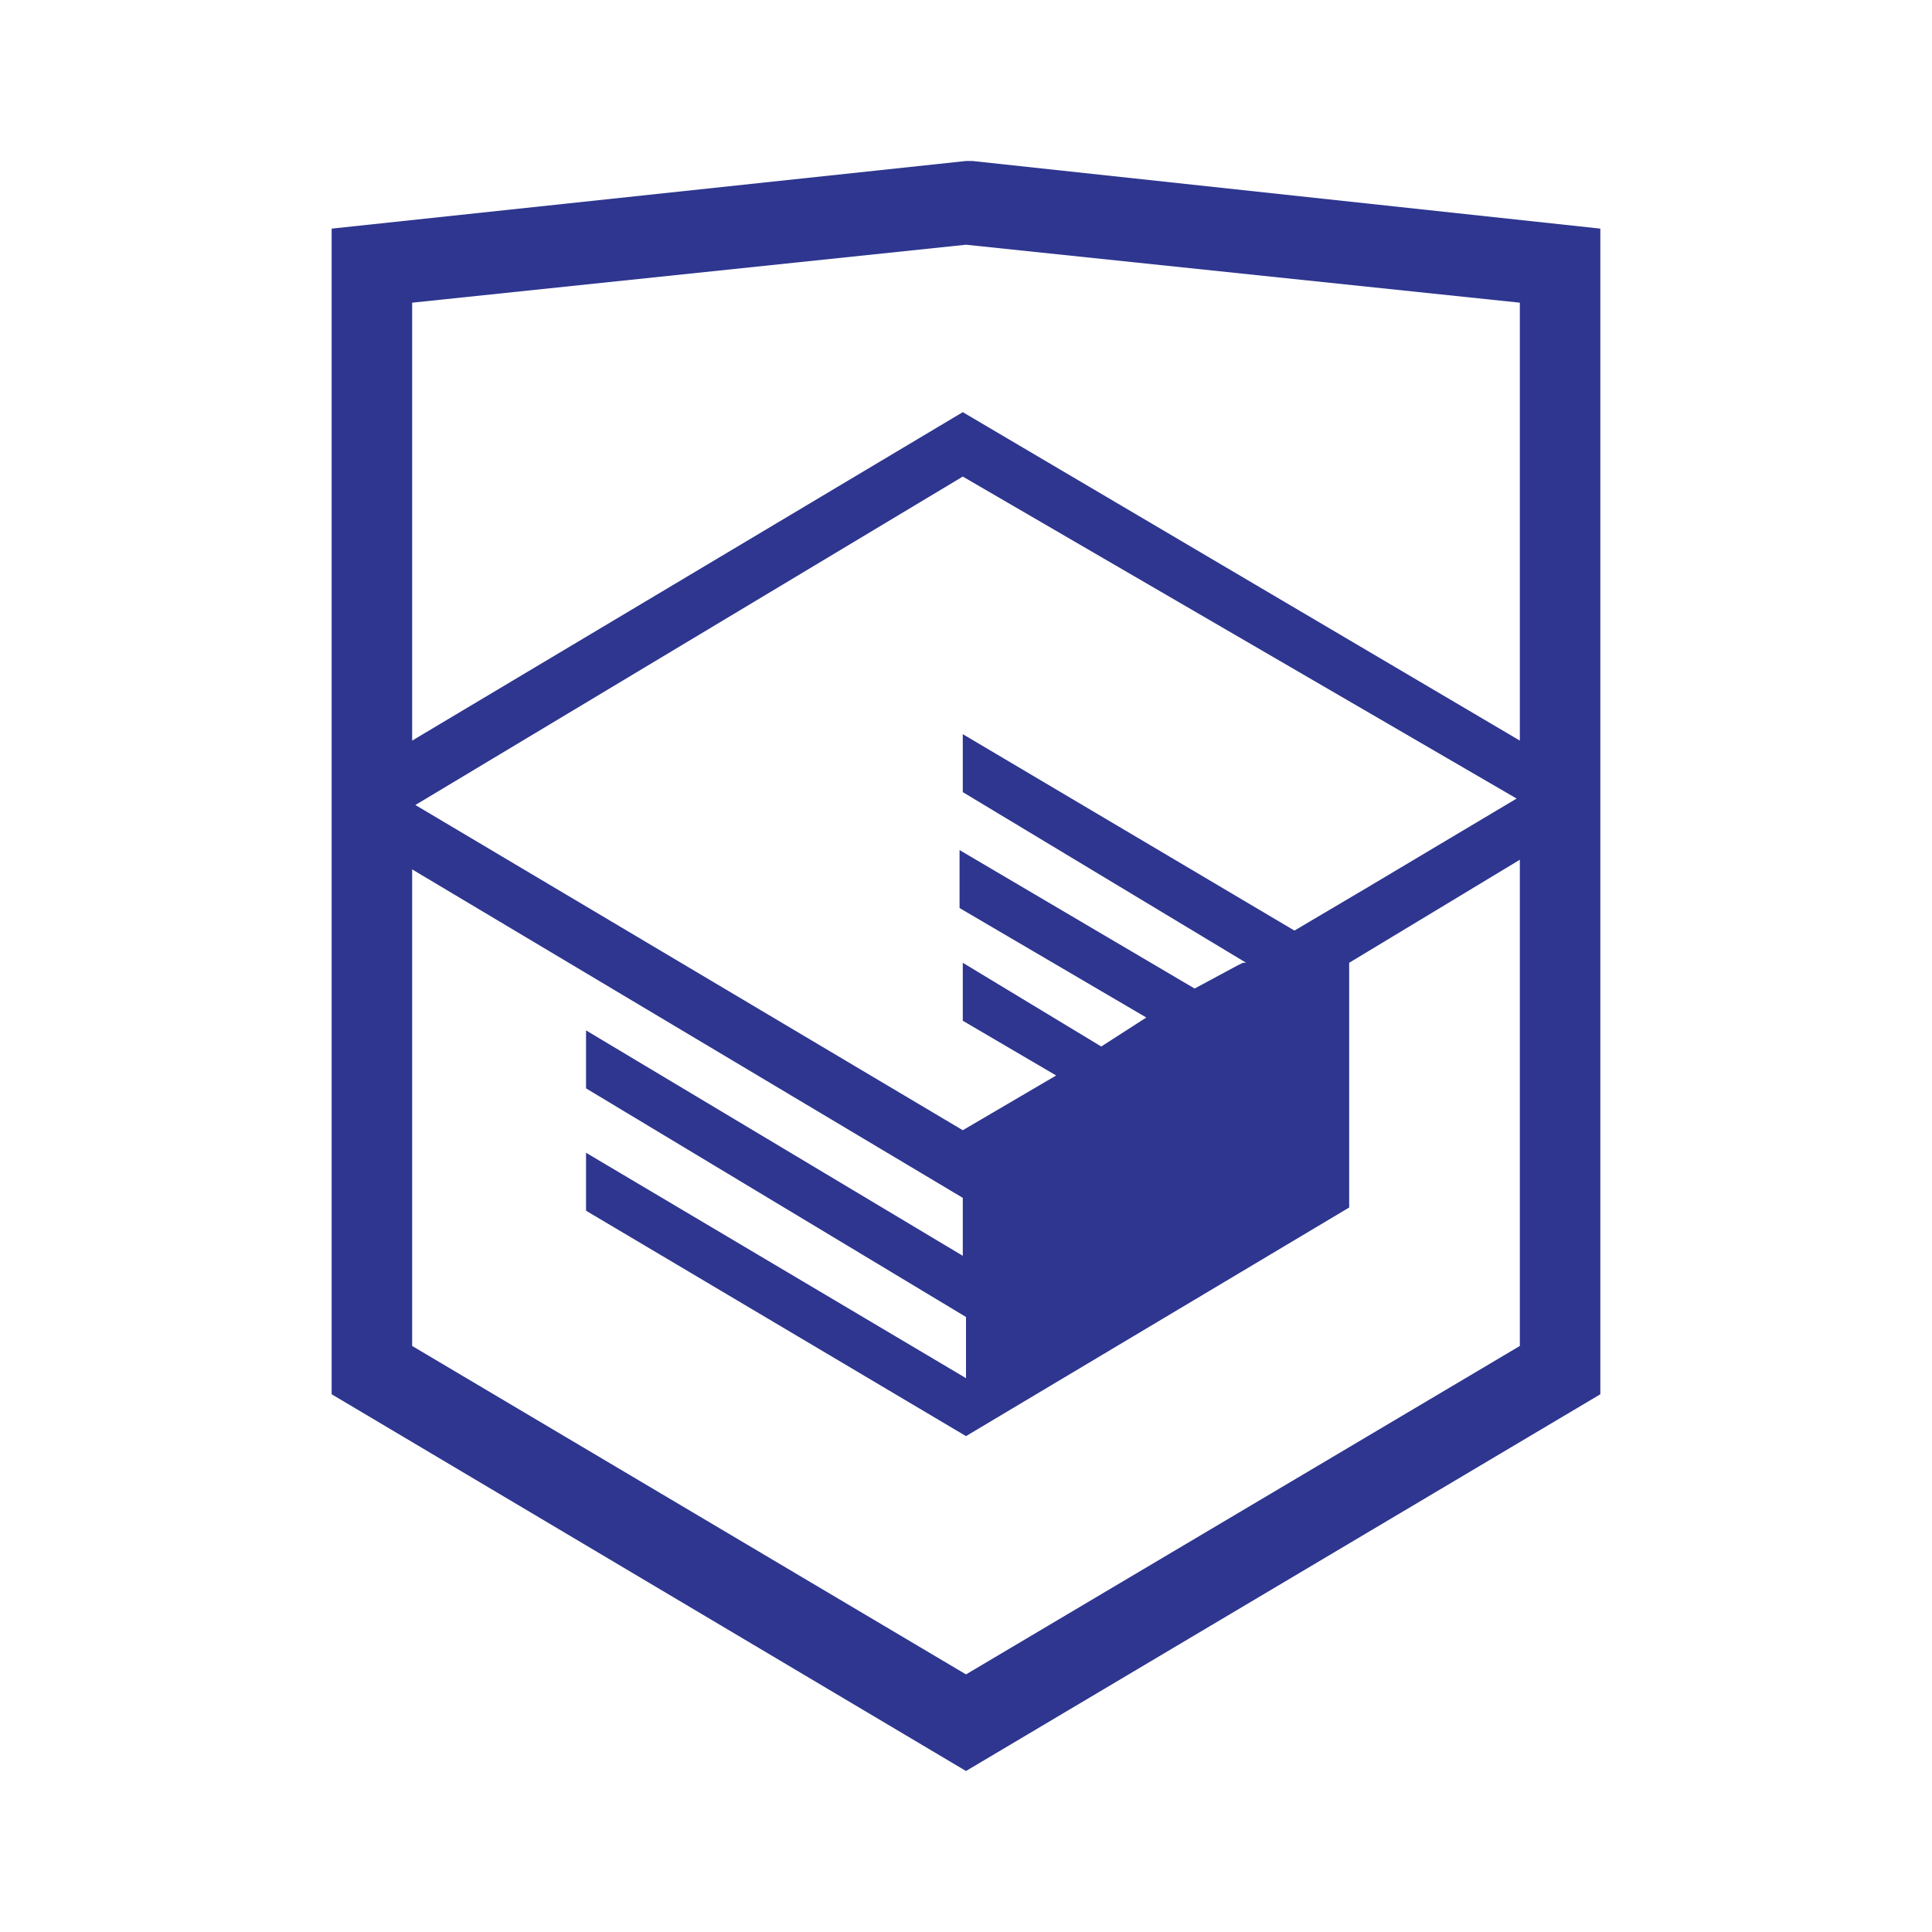
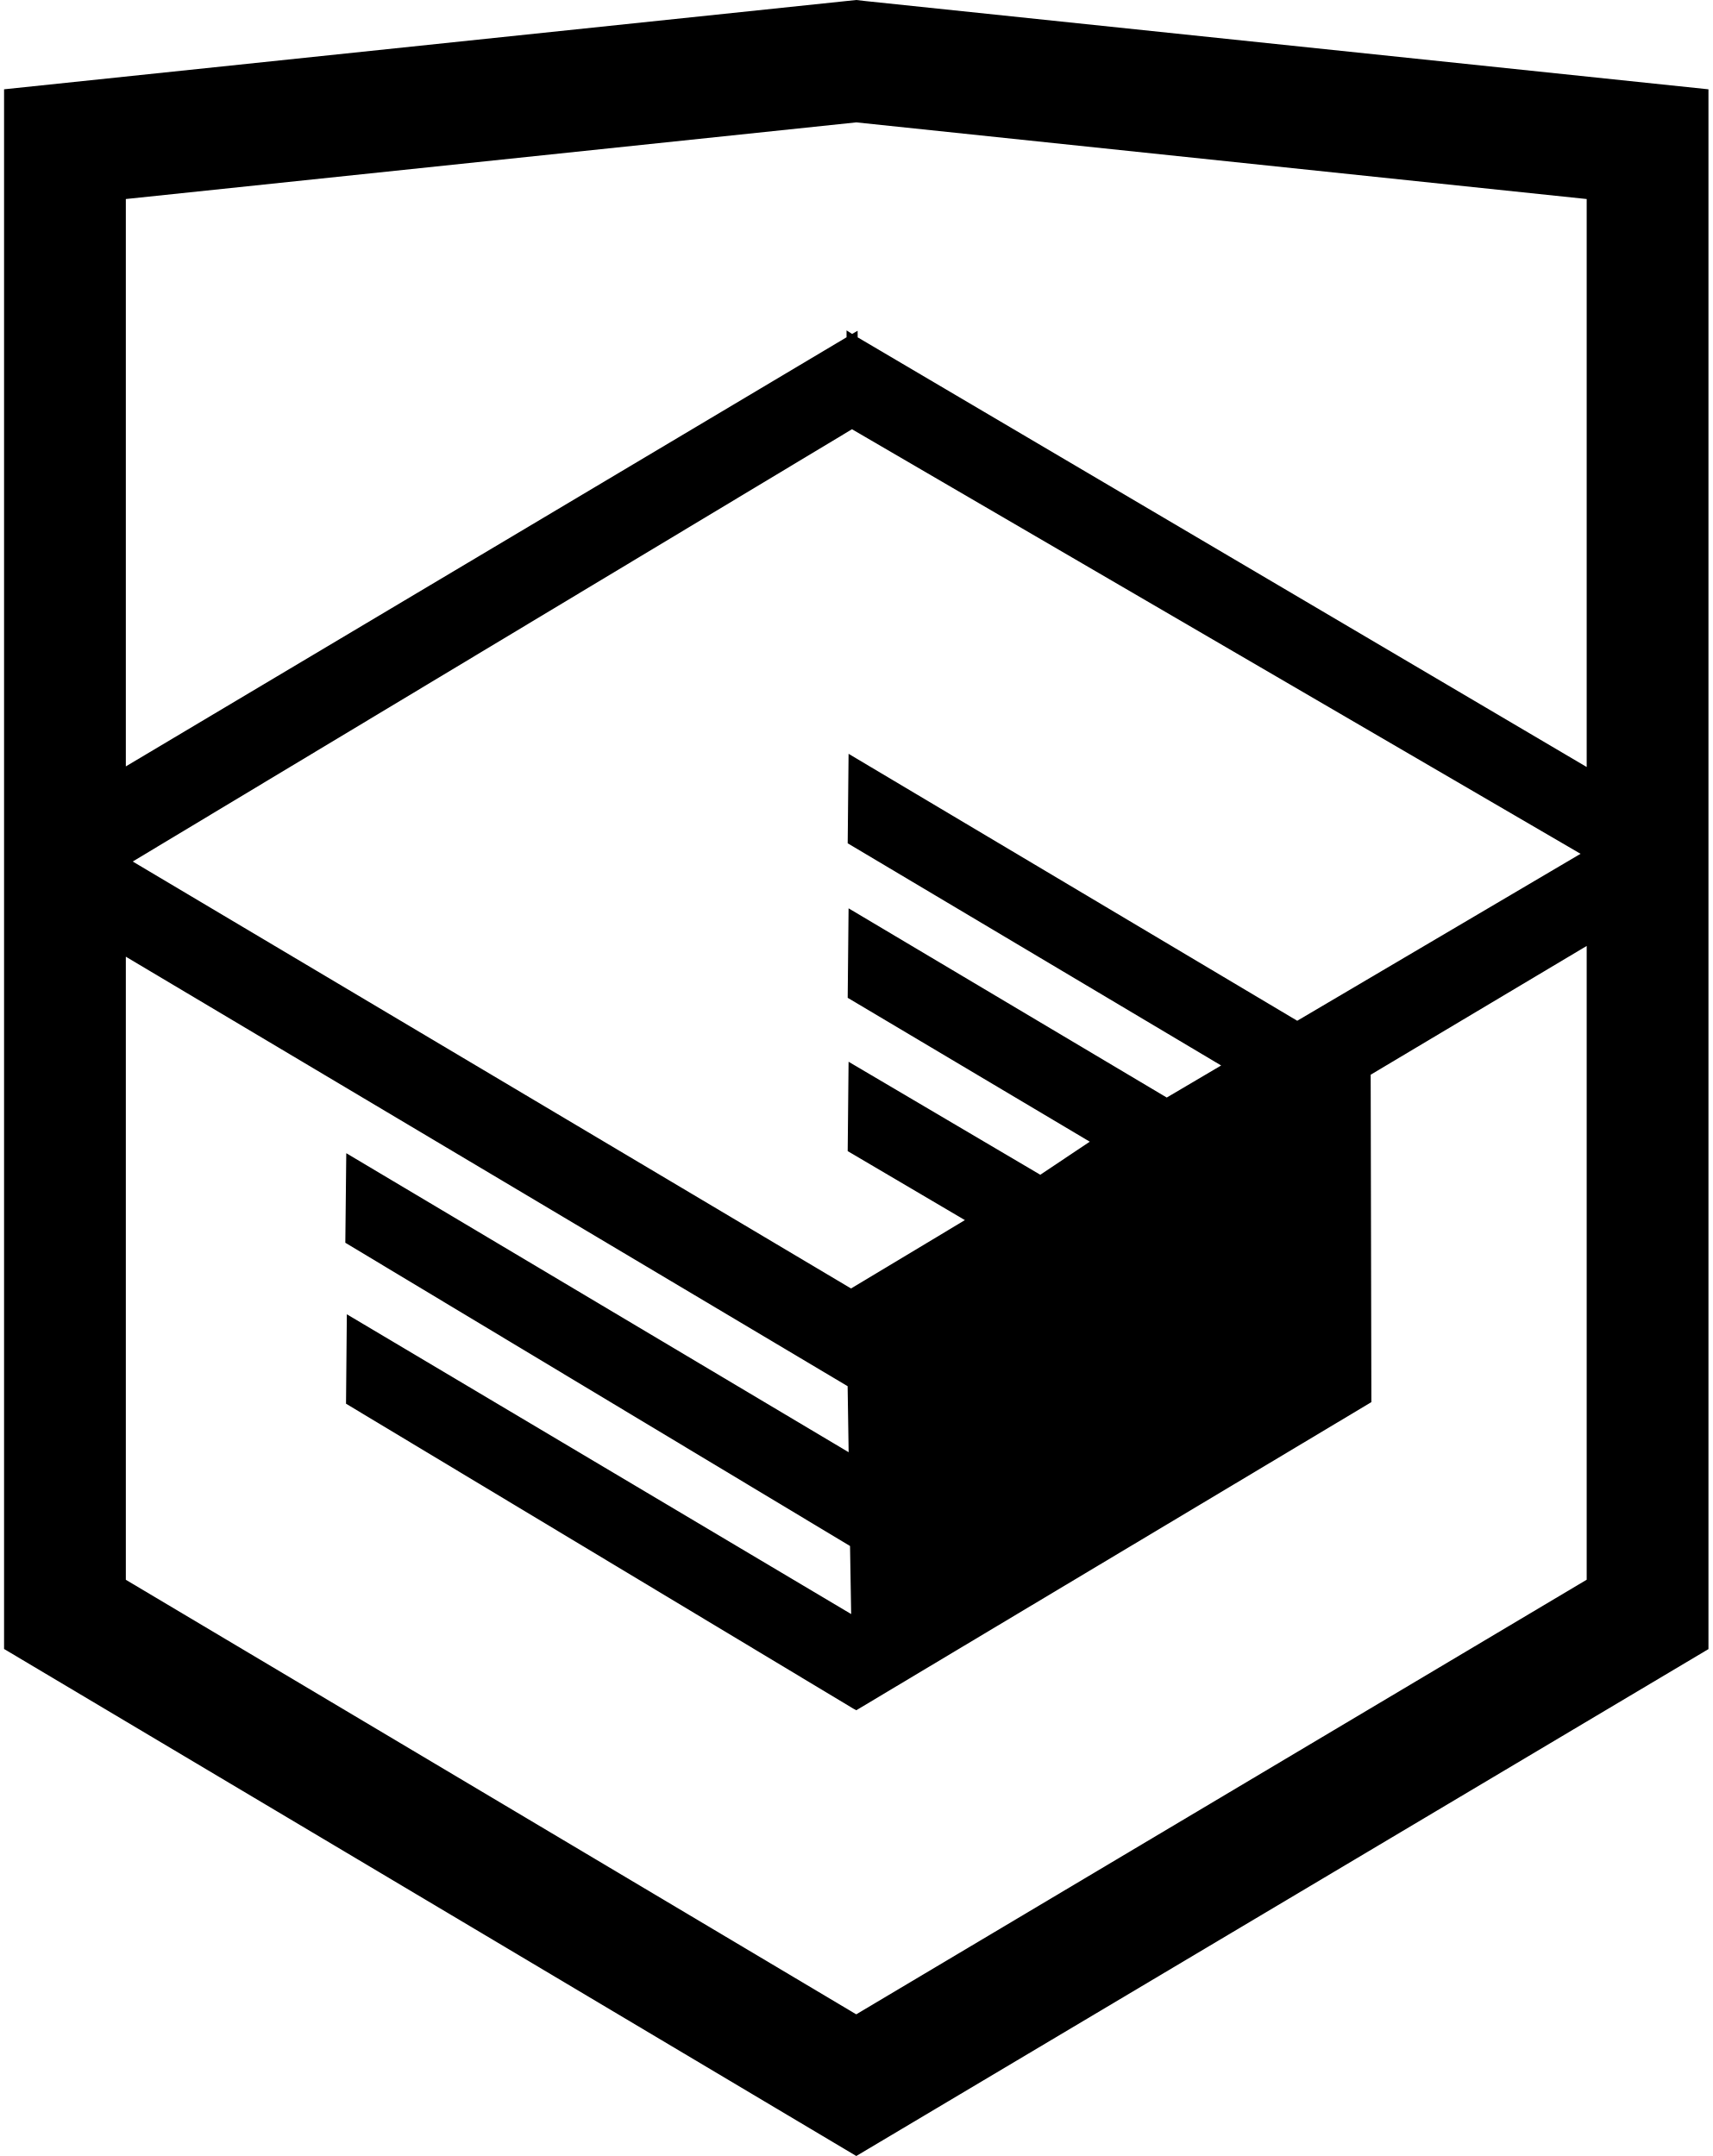
- <svg xmlns="http://www.w3.org/2000/svg" viewBox="0 0 60 60">
-   <path fill="#2E368F" d="M30.2 5H30L10.3 7.1v36.2L30 55l19.7-11.7V7.1L30.2 5zm17 36.8L30 52 12.8 41.8V27l17.1 10.2V39l-11.7-7v1.8L30 40.9v1.9l-11.8-7v1.8l11.8 7 11.9-7.1v-7.6l5.3-3.2v15.1zm-.1-17l-4.7 2.8-2.2 1.3-10.3-6.1v1.8l8.8 5.3h-.1l-.2.1-1.3.7-7.3-4.3v1.8l5.8 3.4-1.4.9-4.3-2.6v1.8l2.9 1.7-2.9 1.7-17-10.1 17-10.2 17.2 10zm.1-1.8L29.9 12.8 12.8 23V9.4L30 7.6l17.2 1.8V23z" />
+ <svg xmlns="http://www.w3.org/2000/svg" width="27" height="34" viewBox="0 0 26.943 34.09">
+   <path d="M13.62.017L13.472 0 0 1.412v24.661l13.473 8.017 13.43-7.99.042-.025V1.412L13.62.017zm11.399 12.11L13.495 5.334l-.001-.104-.087.05-.088-.056v.109L1.925 12.118V3.147l11.548-1.212L25.02 3.147v8.98zm-11.614-5.34L24.923 13.5l-4.479 2.64-7.093-4.221-.014 1.415 5.904 3.513-.86.507-5.03-2.992-.014 1.415 3.827 2.275-.782.523-3.031-1.787-.014 1.413 1.853 1.091-1.8 1.081-11.356-6.751 11.371-6.835zm-11.48 8.34l11.411 6.791.016 1.044-7.942-4.728-.015 1.416 7.979 4.795.018 1.076-7.973-4.74-.013 1.414 8.021 4.822.046.025 8.143-4.872-.011-5.177 3.415-2.036v10.021L13.472 31.85 1.925 24.979v-9.852z" />
</svg>
